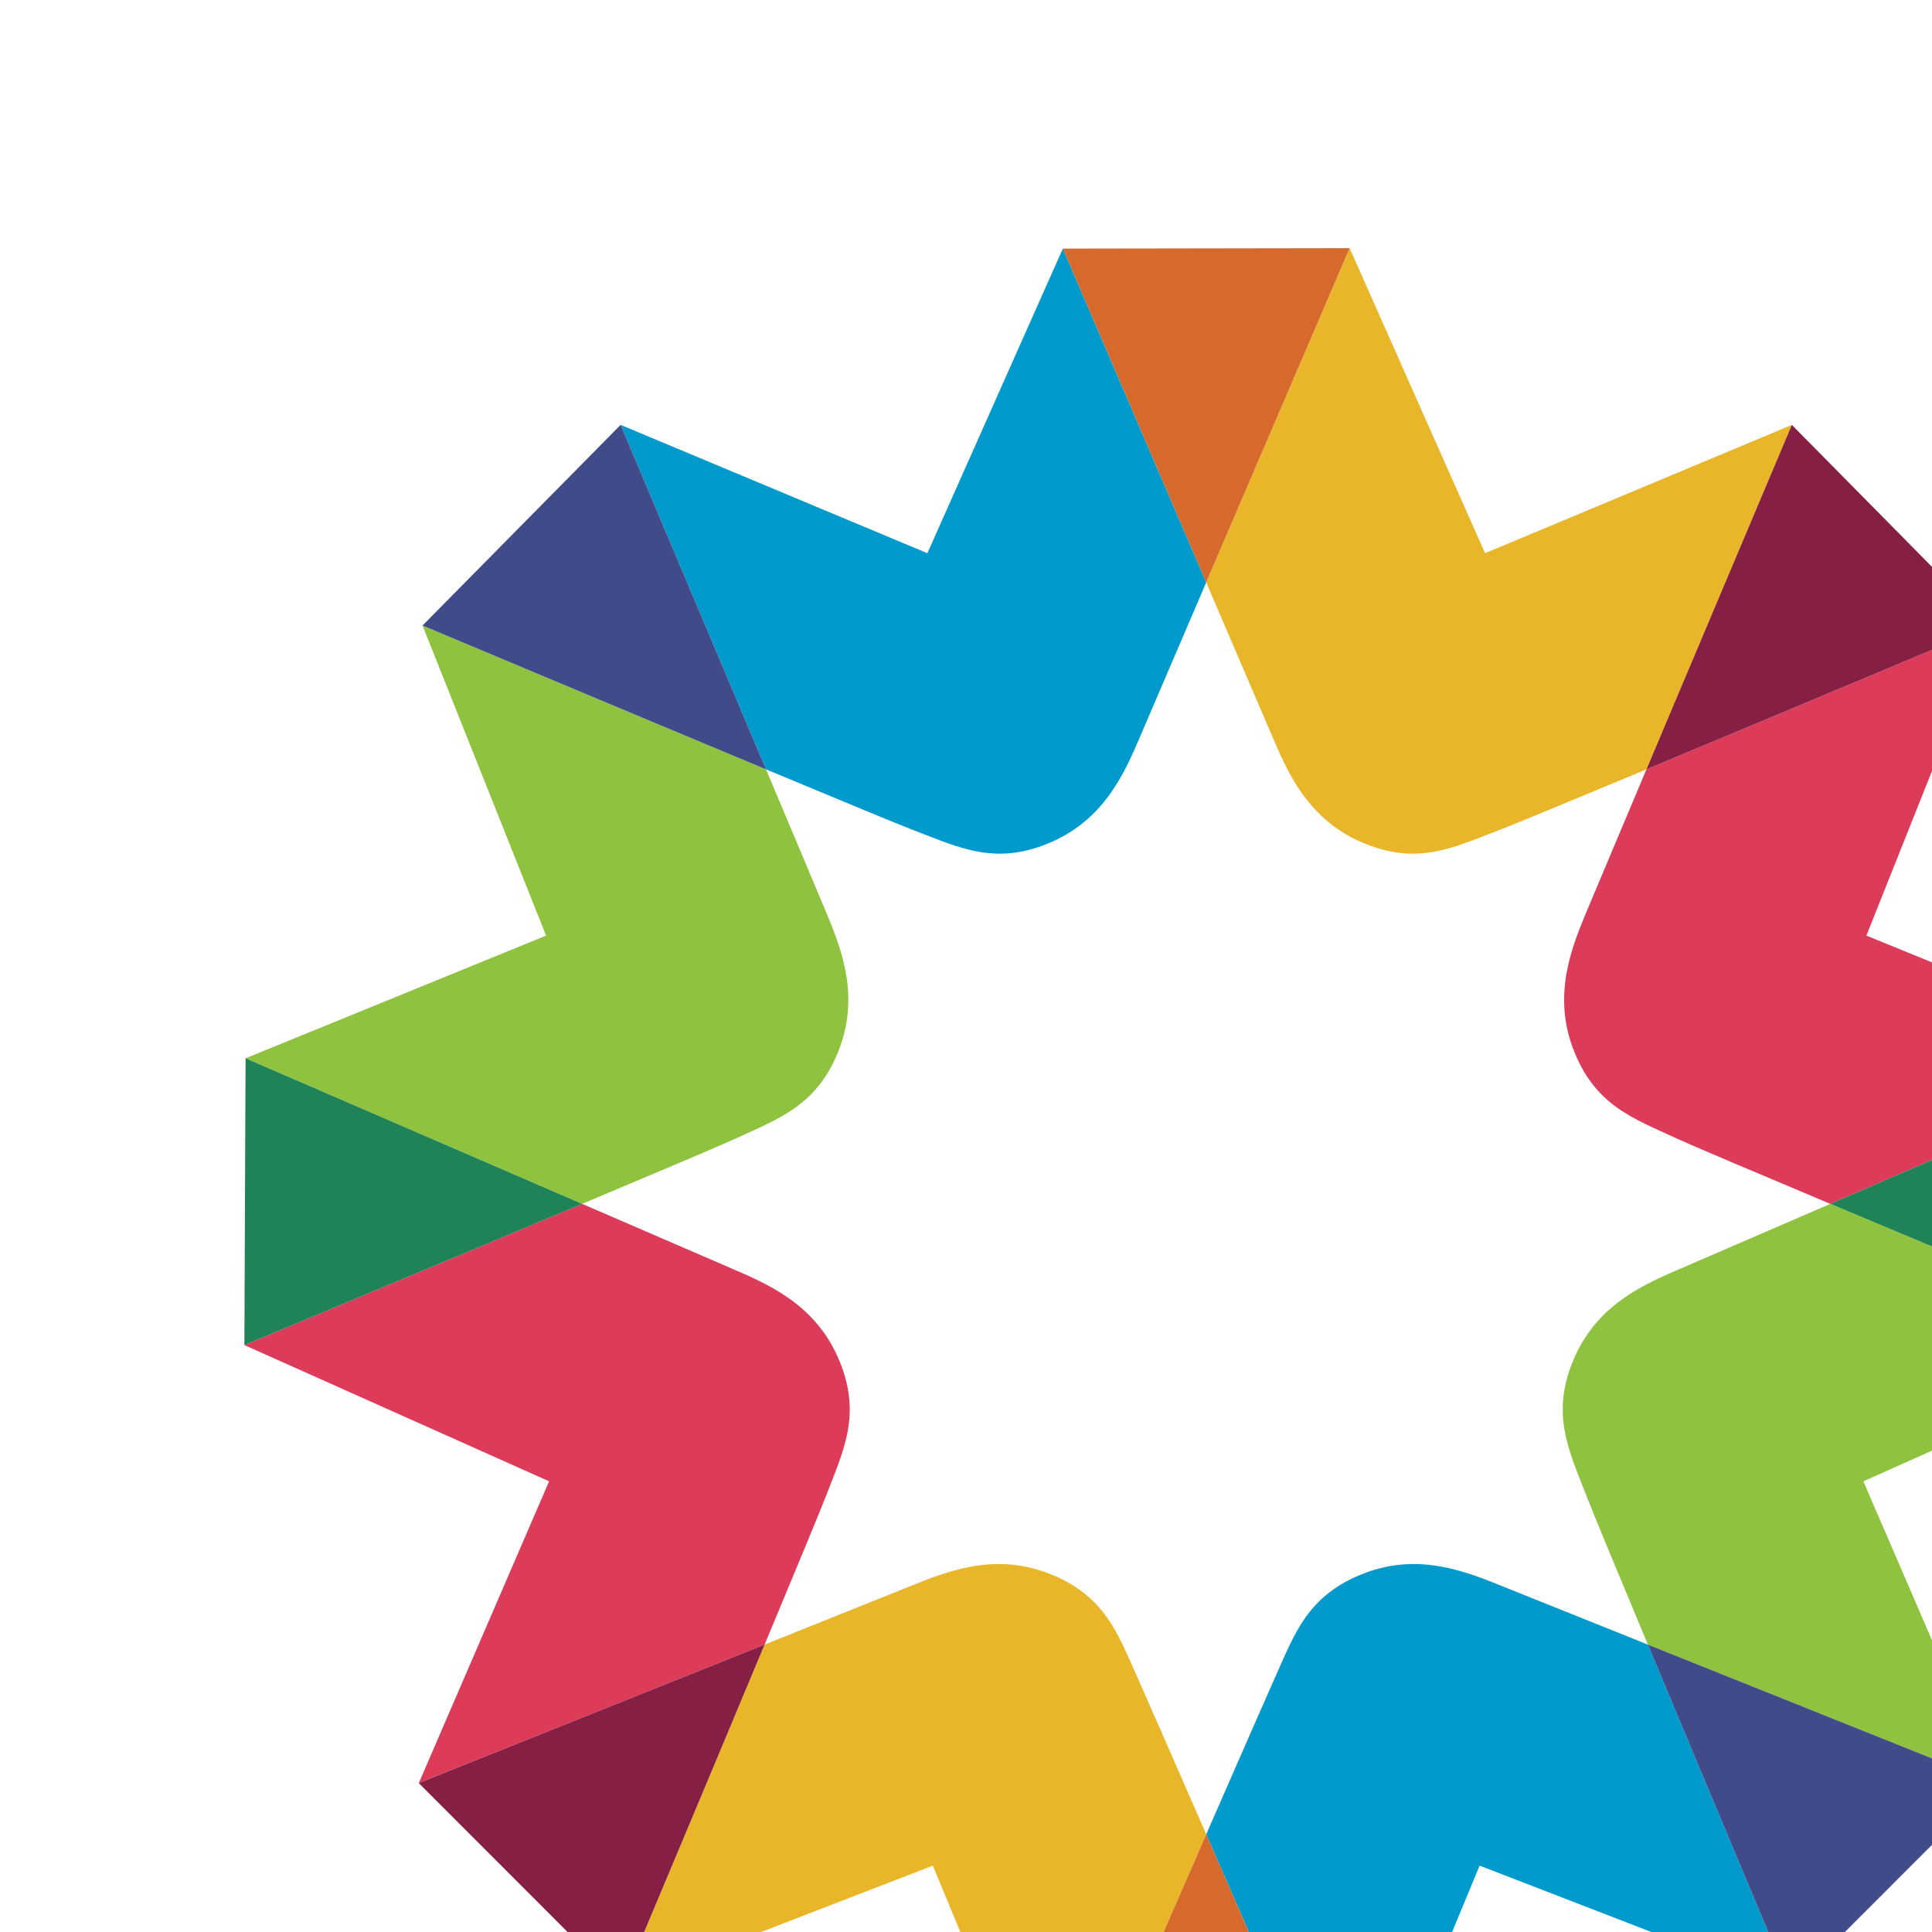
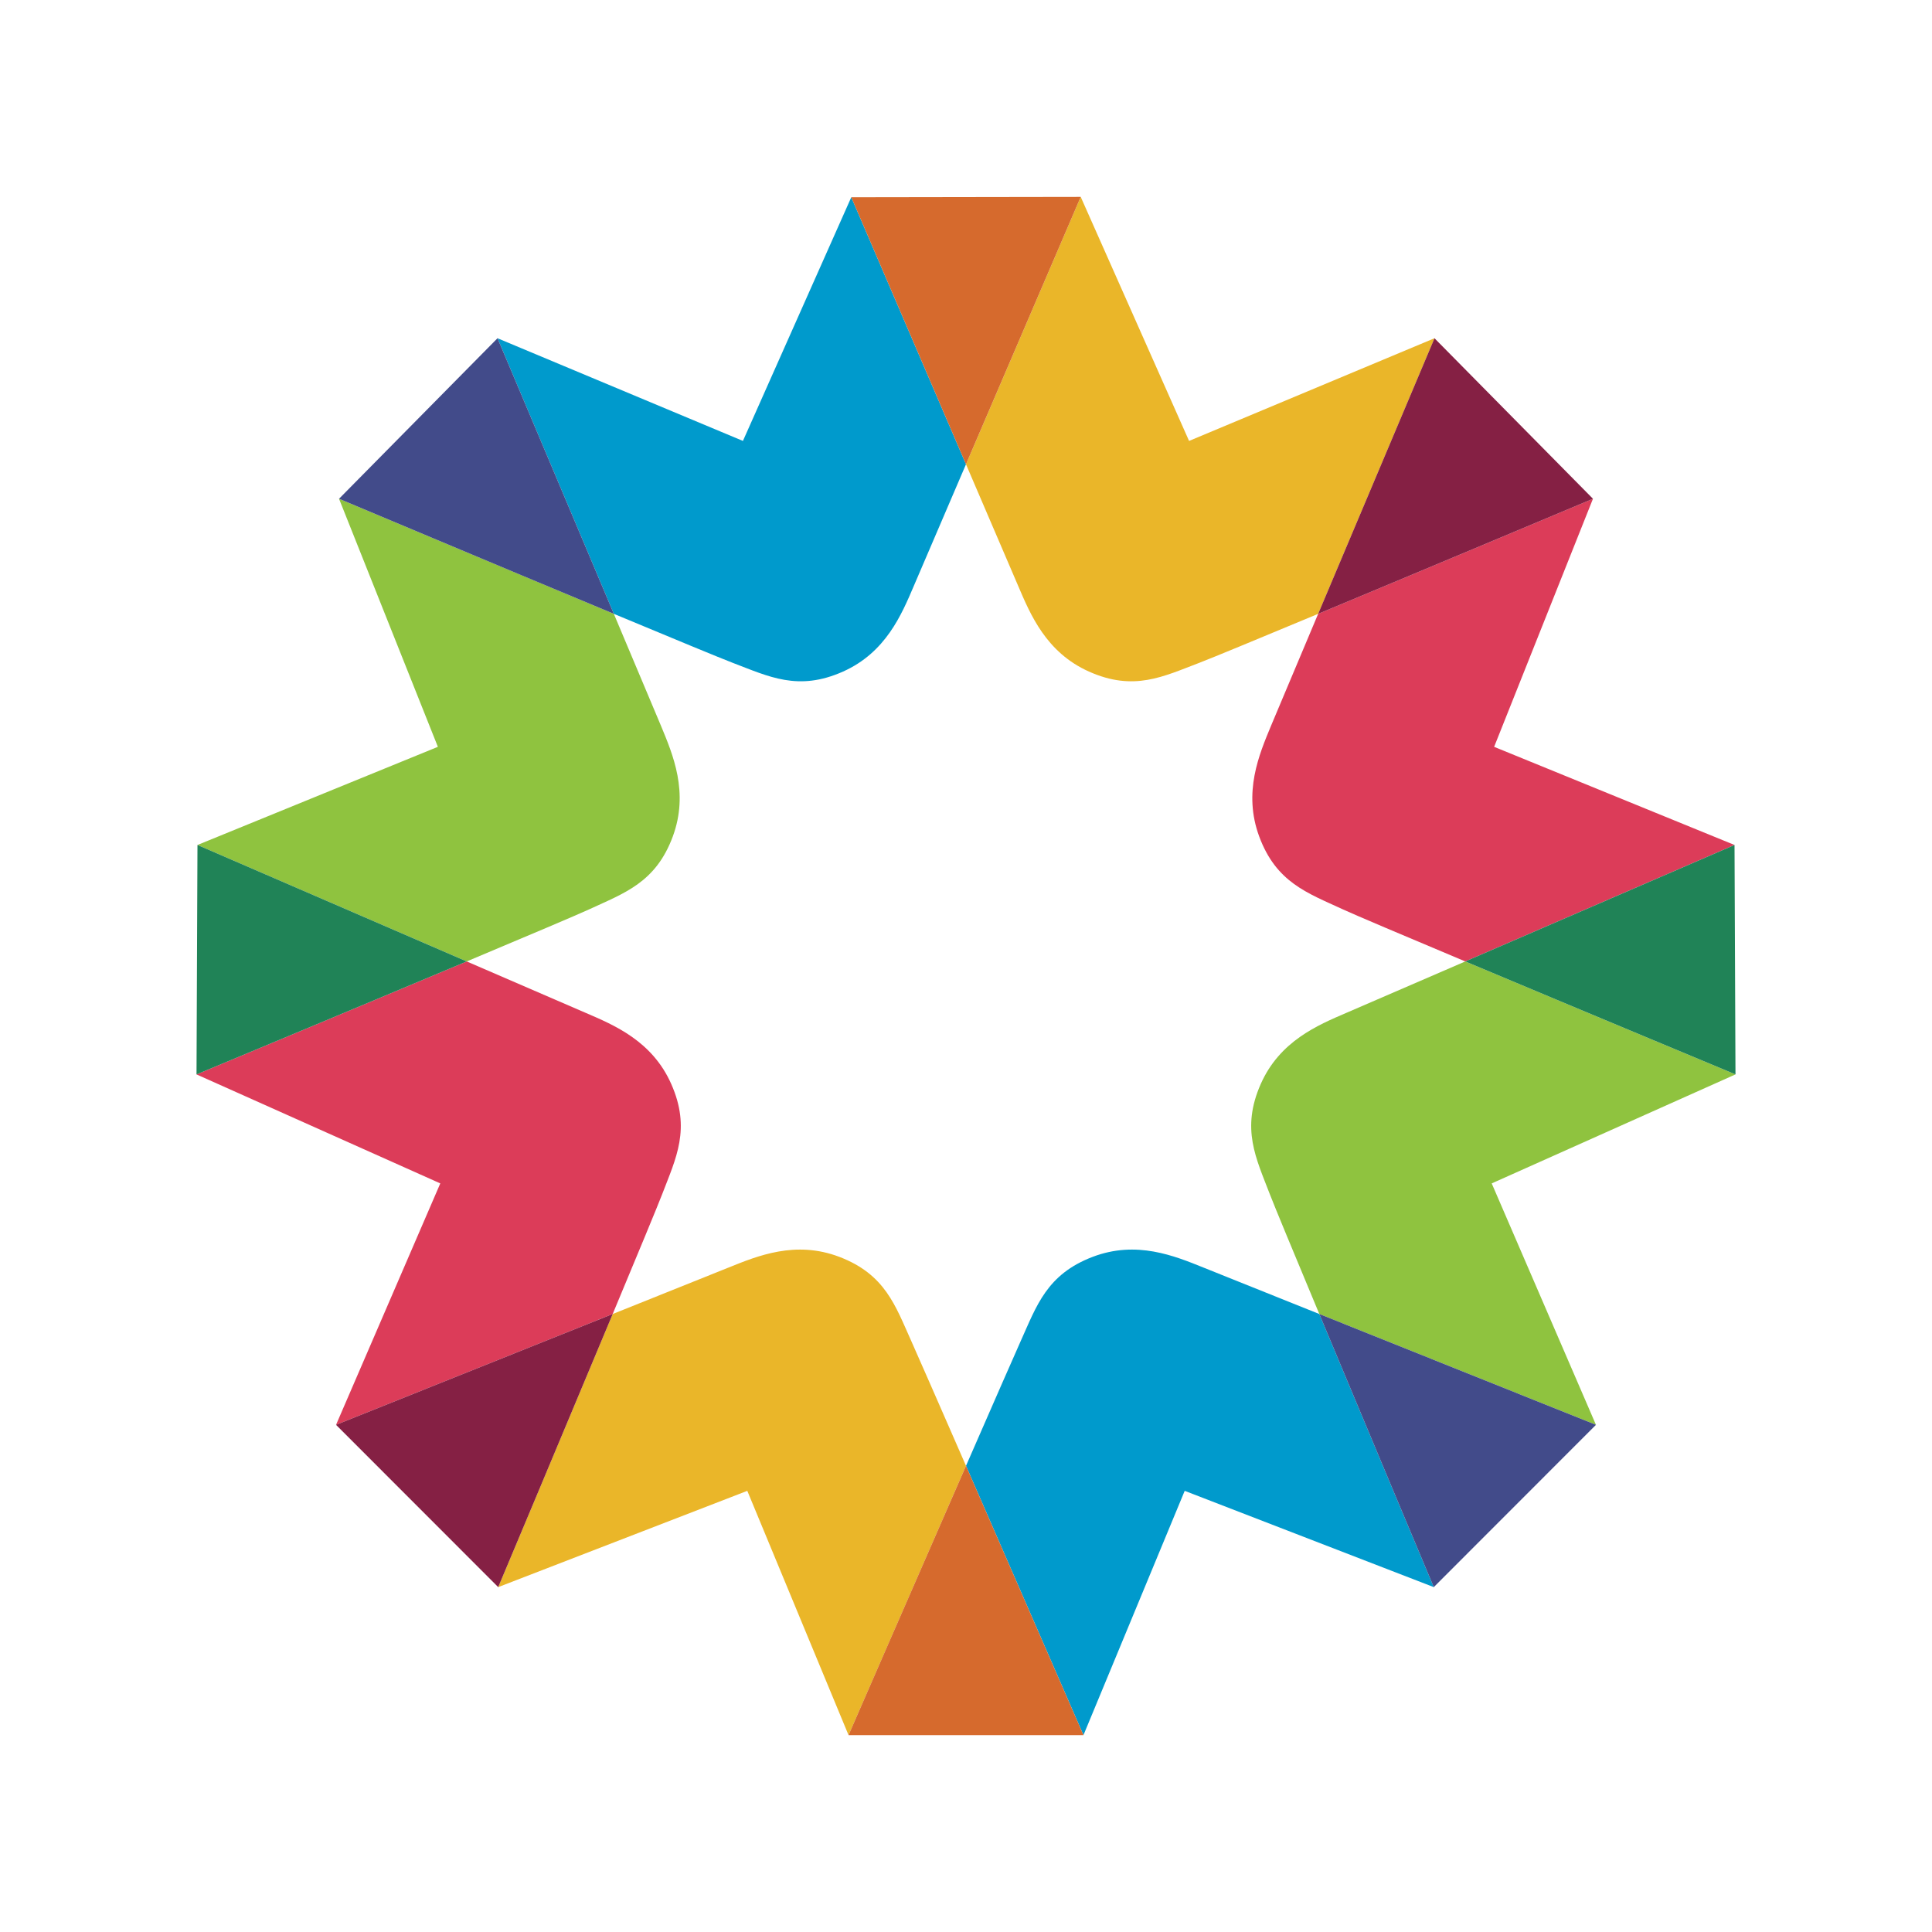
- <svg xmlns="http://www.w3.org/2000/svg" width="512px" height="512px" viewBox="0 0 512 512" version="1.1">
-   <defs />
-   <g id="Icon" stroke="none" stroke-width="1" fill="none" fill-rule="evenodd">
-     <g id="learners-guild-icon">
-       <g id="Just-Mark-Color" transform="translate(64, 64)">
-         <g transform="translate(0, 1)">
-           <path d="M294.573,510.331 L328.112,429.41 L410.621,461.301 C410.621,461.301 388.755,409.291 372.703,370.832 C353.228,363.028 337.492,356.722 334.286,355.428 C324.739,351.583 312.157,346.365 297.631,351.896 C282.4,357.699 279.065,368.092 273.783,379.8 C272.09,383.56 264.642,400.566 255.666,421.121 C272.44,459.524 294.573,510.331 294.573,510.331" id="Fill-1" fill="#009ACC" />
-           <path d="M510.564,291.46 C510.564,291.46 459.409,270.153 421.058,254.037 C401.147,262.649 384.899,269.674 381.644,271.074 C372.188,275.142 359.621,280.395 353.317,294.607 C346.71,309.502 351.741,319.192 356.328,331.184 C357.763,334.933 364.468,351.103 372.702,370.832 C411.203,386.257 464.346,407.543 464.346,407.543 L429.812,327.565 L510.564,291.46 Z" id="Fill-3" fill="#8FC33F" />
-           <path d="M410.622,461.302 L464.346,407.542 C464.346,407.542 411.204,386.258 372.701,370.83 C388.754,409.291 410.622,461.302 410.622,461.302" id="Fill-5" fill="#424B8A" />
-           <path d="M356.695,176.006 C352.752,185.513 347.401,198.038 352.784,212.623 C358.428,227.913 368.788,231.356 380.439,236.755 C384.148,238.477 400.821,245.534 421.057,254.039 C459.001,237.629 510.248,215.458 510.248,215.458 L430.613,182.946 L463.355,100.772 C463.355,100.772 410.894,122.816 372.32,138.893 C364.377,157.729 358.003,172.861 356.695,176.006" id="Fill-7" fill="#DC3C59" />
-           <path d="M510.564,291.46 L510.247,215.458 C510.247,215.458 459,237.629 421.058,254.037 C459.409,270.153 510.564,291.46 510.564,291.46" id="Fill-9" fill="#208357" />
-           <path d="M272.943,129.631 C276.989,139.098 282.208,151.677 296.401,158.016 C311.282,164.665 320.984,159.66 332.988,155.102 C336.717,153.685 352.73,147.057 372.32,138.891 C388.38,100.815 410.859,47.596 410.859,47.596 L329.559,81.611 L293.665,0.764 C293.665,0.764 271.93,51.412 255.659,89.352 C264.377,109.658 271.531,126.329 272.943,129.631" id="Fill-11" fill="#EAB629" />
-           <path d="M463.356,100.772 L410.857,47.597 C410.857,47.597 388.38,100.816 372.321,138.892 C410.894,122.816 463.356,100.772 463.356,100.772" id="Fill-13" fill="#852044" />
-           <path d="M216.754,510.331 C216.754,510.331 238.888,459.524 255.664,421.121 C246.685,400.566 239.24,383.56 237.545,379.8 C232.262,368.092 228.927,357.699 213.697,351.896 C199.17,346.365 186.589,351.583 177.042,355.428 C173.836,356.722 158.1,363.028 138.625,370.832 C122.575,409.291 100.707,461.301 100.707,461.301 L183.216,429.41 L216.754,510.331 Z" id="Fill-15" fill="#EAB629" />
-           <path d="M155,331.185 C159.587,319.193 164.618,309.502 158.011,294.607 C151.707,280.396 139.14,275.142 129.684,271.074 C126.431,269.674 110.184,262.649 90.27,254.037 C51.919,270.153 0.764,291.46 0.764,291.46 L81.516,327.565 L46.982,407.543 C46.982,407.543 100.124,386.258 138.625,370.832 C146.86,351.101 153.565,334.933 155,331.185" id="Fill-17" fill="#DC3C59" />
-           <path d="M46.982,407.542 L100.706,461.302 C100.706,461.302 122.577,409.292 138.627,370.831 C100.124,386.257 46.982,407.542 46.982,407.542" id="Fill-19" fill="#852044" />
-           <path d="M130.888,236.756 C142.539,231.356 152.899,227.913 158.543,212.624 C163.926,198.039 158.576,185.513 154.632,176.006 C153.329,172.859 146.952,157.729 139.007,138.893 C100.433,122.815 47.972,100.773 47.972,100.773 L80.716,182.944 L1.079,215.458 C1.079,215.458 52.329,237.629 90.271,254.037 C110.506,245.535 127.179,238.475 130.888,236.756" id="Fill-21" fill="#8FC33F" />
-           <path d="M1.08,215.459 L0.763,291.46 C0.763,291.46 51.919,270.154 90.272,254.037 C52.327,237.63 1.08,215.459 1.08,215.459" id="Fill-23" fill="#208357" />
-           <path d="M178.339,155.102 C190.343,159.658 200.045,164.663 214.926,158.017 C229.119,151.678 234.34,139.098 238.384,129.631 C239.796,126.331 246.945,109.661 255.659,89.35 C239.383,51.453 217.662,0.882 217.662,0.882 L181.768,81.609 L100.471,47.596 C100.471,47.596 122.947,100.816 139.007,138.892 C158.599,147.058 174.61,153.686 178.339,155.102" id="Fill-25" fill="#009ACC" />
-           <path d="M293.665,0.765 L217.664,0.882 C217.664,0.882 239.384,51.453 255.657,89.35 C271.931,51.413 293.665,0.765 293.665,0.765" id="Fill-27" fill="#D66A2D" />
-           <path d="M100.47,47.596 L47.971,100.772 C47.971,100.772 100.433,122.816 139.006,138.892 C122.946,100.816 100.47,47.596 100.47,47.596" id="Fill-29" fill="#424B8A" />
-           <path d="M255.665,421.121 C238.887,459.525 216.755,510.331 216.755,510.331 L294.572,510.331 C294.572,510.331 272.441,459.525 255.665,421.121" id="Fill-31" fill="#D66A2D" />
-         </g>
-       </g>
-     </g>
+ <svg xmlns="http://www.w3.org/2000/svg" version="1.1" x="0" y="0" width="512" height="512" viewBox="0, 0, 512, 512">
+   <g id="Icon">
+     <path d="M287.128,459.827 L313.958,395.089 L379.966,420.603 C379.966,420.603 362.473,378.995 349.631,348.228 C334.051,341.984 321.463,336.939 318.898,335.904 C311.26,332.828 301.195,328.653 289.574,333.078 C277.389,337.721 274.721,346.035 270.496,355.401 C269.141,358.41 263.183,372.015 256.002,388.459 C269.421,419.181 287.128,459.827 287.128,459.827" fill="#009ACC" id="Fill-1" />
+     <path d="M459.92,284.73 C459.92,284.73 418.996,267.684 388.316,254.791 C372.386,261.681 359.388,267.301 356.784,268.421 C349.219,271.675 339.165,275.878 334.122,287.247 C328.837,299.163 332.862,306.916 336.531,316.509 C337.679,319.508 343.043,332.444 349.631,348.227 C380.432,360.568 422.946,377.596 422.946,377.596 L395.318,313.614 L459.92,284.73 z" fill="#8FC33F" id="Fill-3" />
+     <path d="M379.966,420.603 L422.946,377.595 C422.946,377.595 380.432,360.569 349.63,348.226 C362.472,378.995 379.966,420.603 379.966,420.603" fill="#424B8A" id="Fill-5" />
+     <path d="M336.825,192.366 C333.67,199.972 329.39,209.992 333.697,221.66 C338.212,233.892 346.499,236.646 355.821,240.966 C358.787,242.343 372.126,247.989 388.314,254.793 C418.67,241.665 459.667,223.928 459.667,223.928 L395.96,197.919 L422.153,132.18 C422.153,132.18 380.184,149.815 349.325,162.676 C342.971,177.745 337.871,189.851 336.825,192.366" fill="#DC3C59" id="Fill-7" />
+     <path d="M459.92,284.73 L459.667,223.928 C459.667,223.928 418.669,241.665 388.316,254.791 C418.996,267.684 459.92,284.73 459.92,284.73" fill="#208357" id="Fill-9" />
+     <path d="M269.823,155.266 C273.06,162.84 277.235,172.904 288.59,177.975 C300.494,183.294 308.256,179.29 317.859,175.643 C320.843,174.51 333.653,169.208 349.325,162.675 C362.173,132.214 380.156,89.638 380.156,89.638 L315.116,116.85 L286.401,52.173 C286.401,52.173 269.013,92.692 255.996,123.043 C262.971,139.288 268.694,152.625 269.823,155.266" fill="#EAB629" id="Fill-11" />
+     <path d="M422.153,132.179 L380.154,89.639 C380.154,89.639 362.173,132.215 349.325,162.676 C380.184,149.815 422.153,132.179 422.153,132.179" fill="#852044" id="Fill-13" />
+     <path d="M224.873,459.827 C224.873,459.827 242.579,419.181 256,388.459 C248.817,372.015 242.861,358.41 241.505,355.401 C237.279,346.035 234.611,337.721 222.426,333.078 C210.805,328.653 200.74,332.828 193.102,335.904 C190.538,336.939 177.949,341.984 162.369,348.228 C149.529,378.995 132.034,420.603 132.034,420.603 L198.042,395.089 L224.873,459.827 z" fill="#EAB629" id="Fill-15" />
+     <path d="M175.469,316.51 C179.138,306.916 183.163,299.164 177.878,287.248 C172.835,275.878 162.781,271.675 155.216,268.421 C152.614,267.301 139.616,261.681 123.685,254.791 C93.004,267.685 52.08,284.73 52.08,284.73 L116.682,313.614 L89.055,377.596 C89.055,377.596 131.568,360.568 162.369,348.227 C168.957,332.443 174.321,319.508 175.469,316.51" fill="#DC3C59" id="Fill-17" />
+     <path d="M89.054,377.596 L132.034,420.604 C132.034,420.604 149.53,378.996 162.371,348.227 C131.568,360.567 89.054,377.596 89.054,377.596" fill="#852044" id="Fill-19" />
+     <path d="M156.179,240.966 C165.5,236.647 173.788,233.892 178.303,221.661 C182.61,209.993 178.329,199.973 175.175,192.367 C174.132,189.849 169.031,177.745 162.674,162.676 C131.815,149.813 89.846,132.18 89.846,132.18 L116.042,197.917 L52.332,223.928 C52.332,223.928 93.332,241.665 123.685,254.791 C139.874,247.99 153.212,242.342 156.179,240.966" fill="#8FC33F" id="Fill-21" />
+     <path d="M52.333,223.929 L52.08,284.73 C52.08,284.73 93.004,267.685 123.686,254.792 C93.331,241.666 52.333,223.929 52.333,223.929" fill="#208357" id="Fill-23" />
+     <path d="M194.141,175.643 C203.744,179.288 211.505,183.292 223.41,177.975 C234.764,172.904 238.941,162.841 242.176,155.267 C243.306,152.627 249.025,139.29 255.996,123.042 C242.975,92.724 225.599,52.267 225.599,52.267 L196.884,116.849 L131.846,89.639 C131.846,89.639 149.827,132.215 162.675,162.675 C178.348,169.208 191.157,174.51 194.141,175.643" fill="#009ACC" id="Fill-25" />
+     <path d="M286.401,52.174 L225.6,52.268 C225.6,52.268 242.976,92.724 255.995,123.042 C269.014,92.692 286.401,52.174 286.401,52.174" fill="#D66A2D" id="Fill-27" />
+     <path d="M131.845,89.639 L89.846,132.179 C89.846,132.179 131.815,149.814 162.674,162.675 C149.826,132.215 131.845,89.639 131.845,89.639" fill="#424B8A" id="Fill-29" />
+     <path d="M256.001,388.458 C242.578,419.182 224.873,459.826 224.873,459.826 L287.127,459.826 C287.127,459.826 269.422,419.182 256.001,388.458" fill="#D66A2D" id="Fill-31" />
  </g>
</svg>
